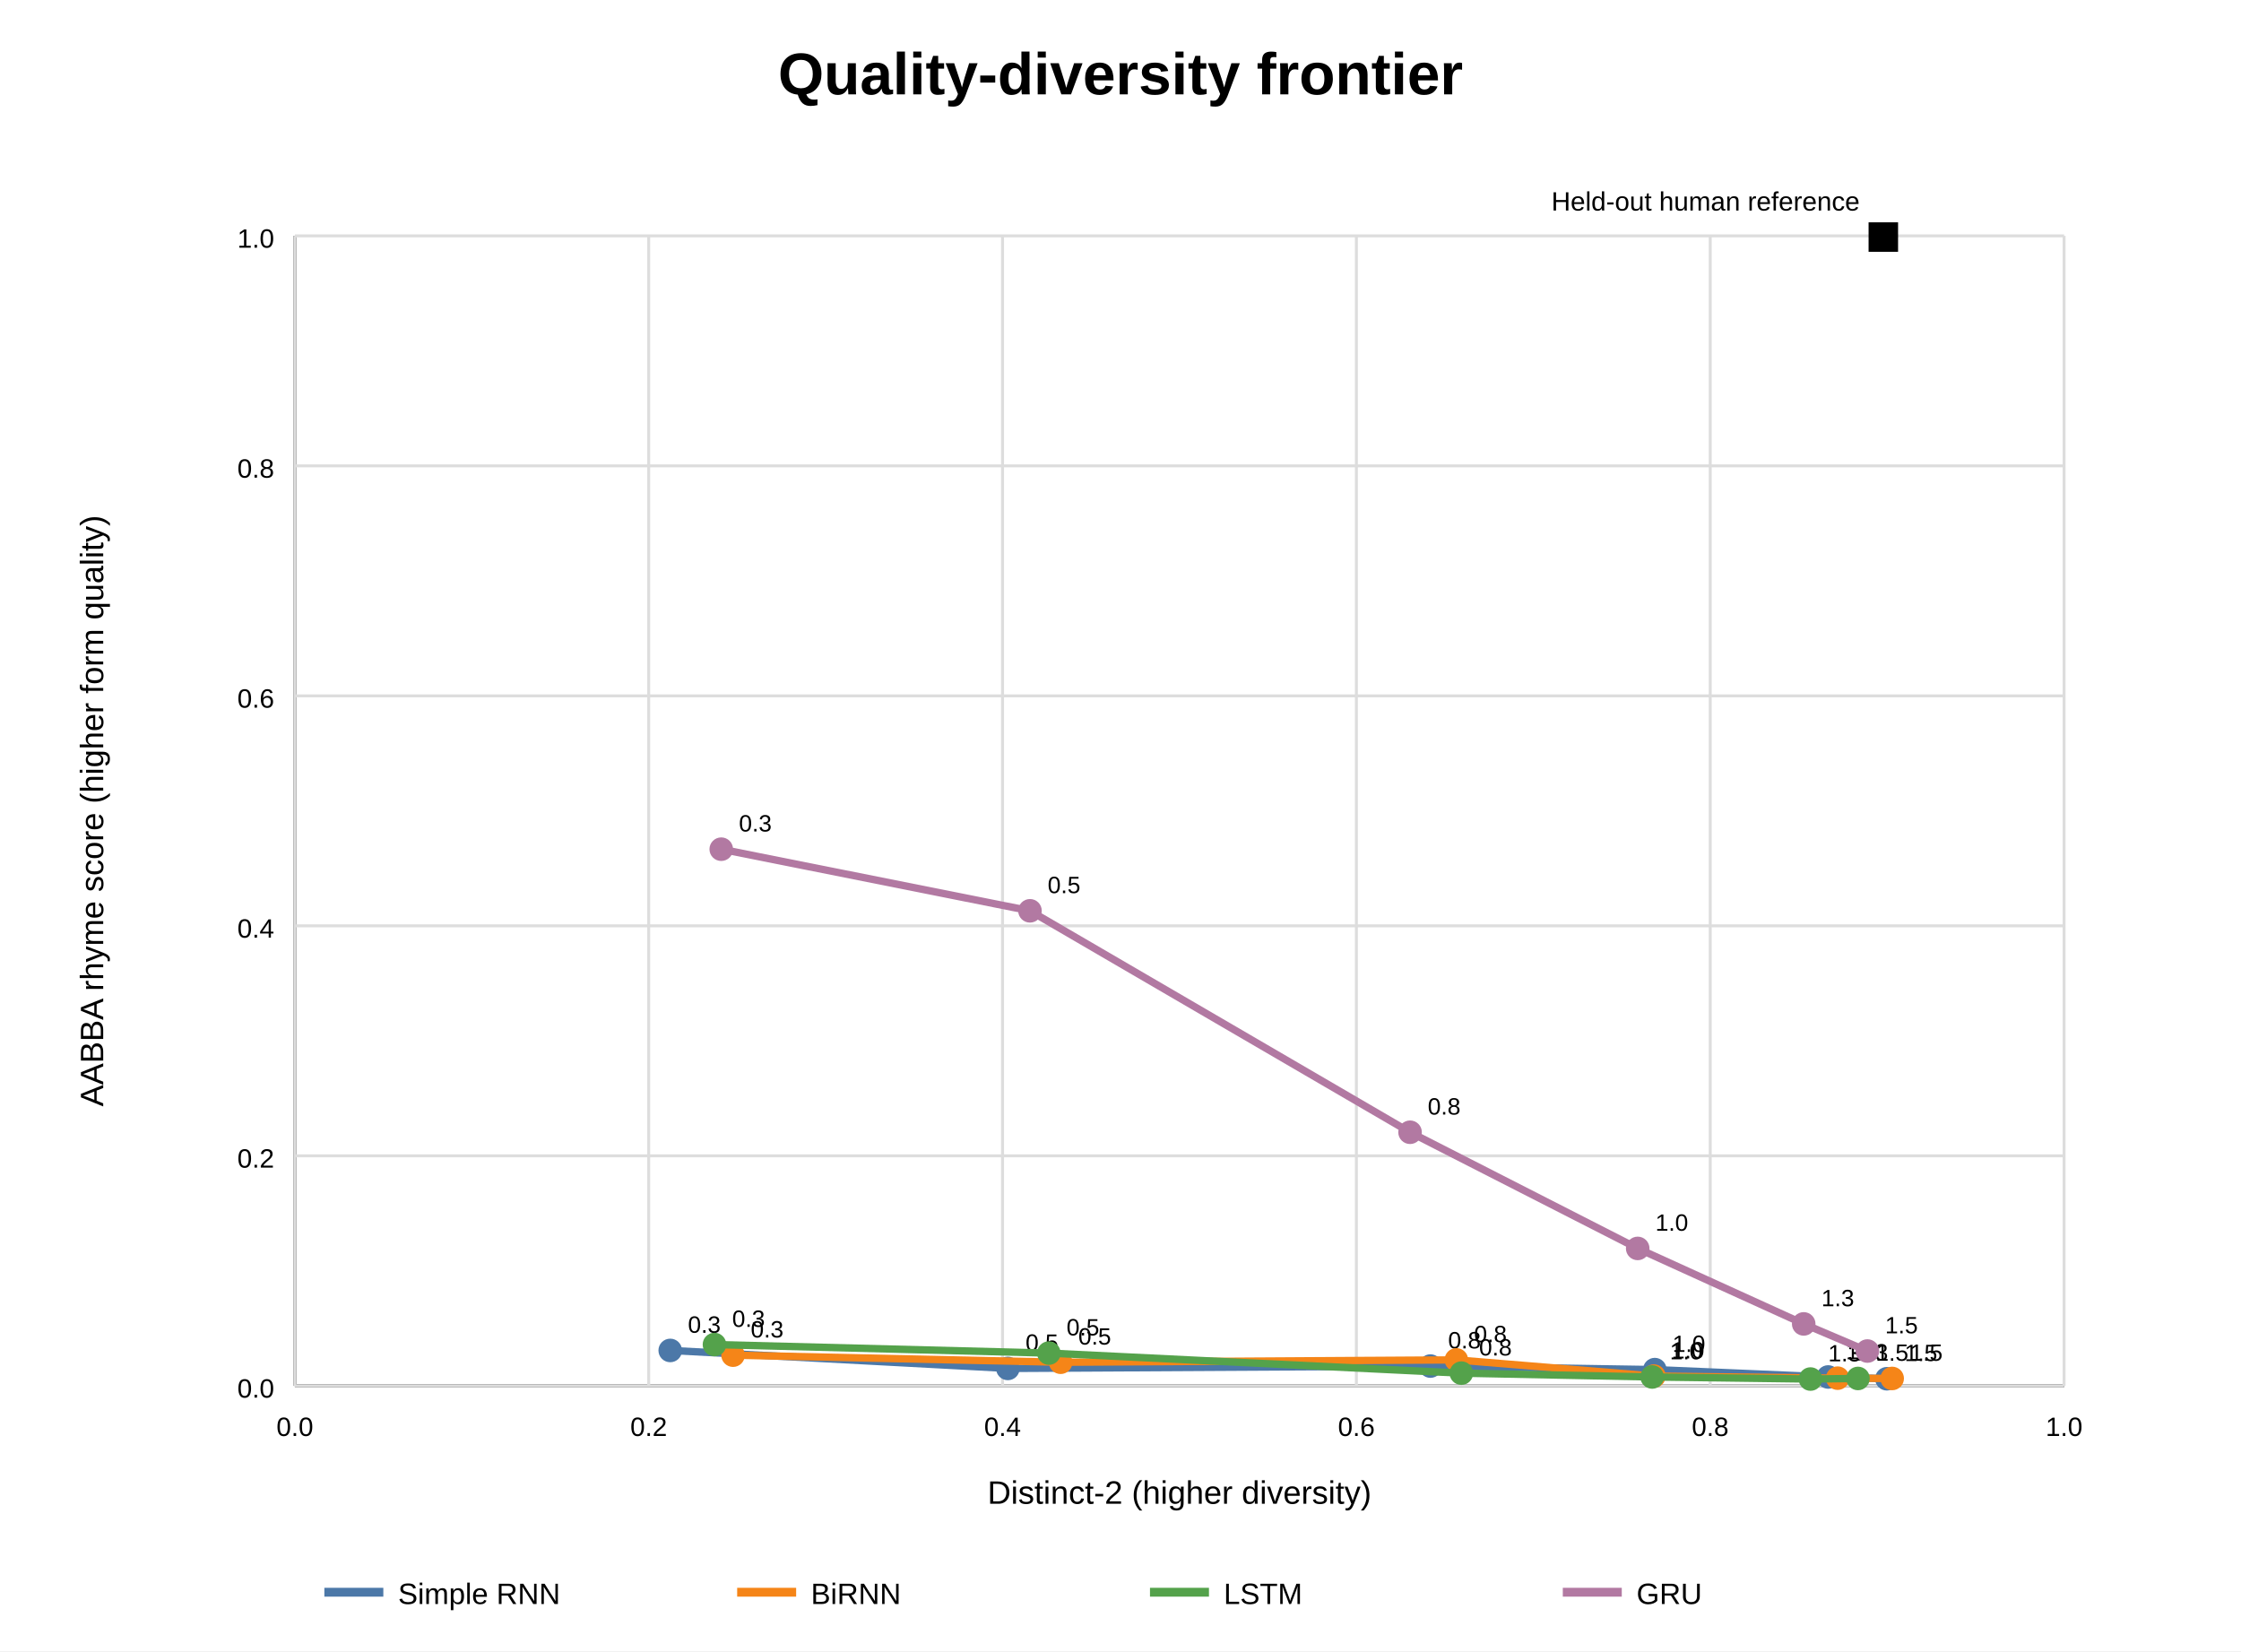
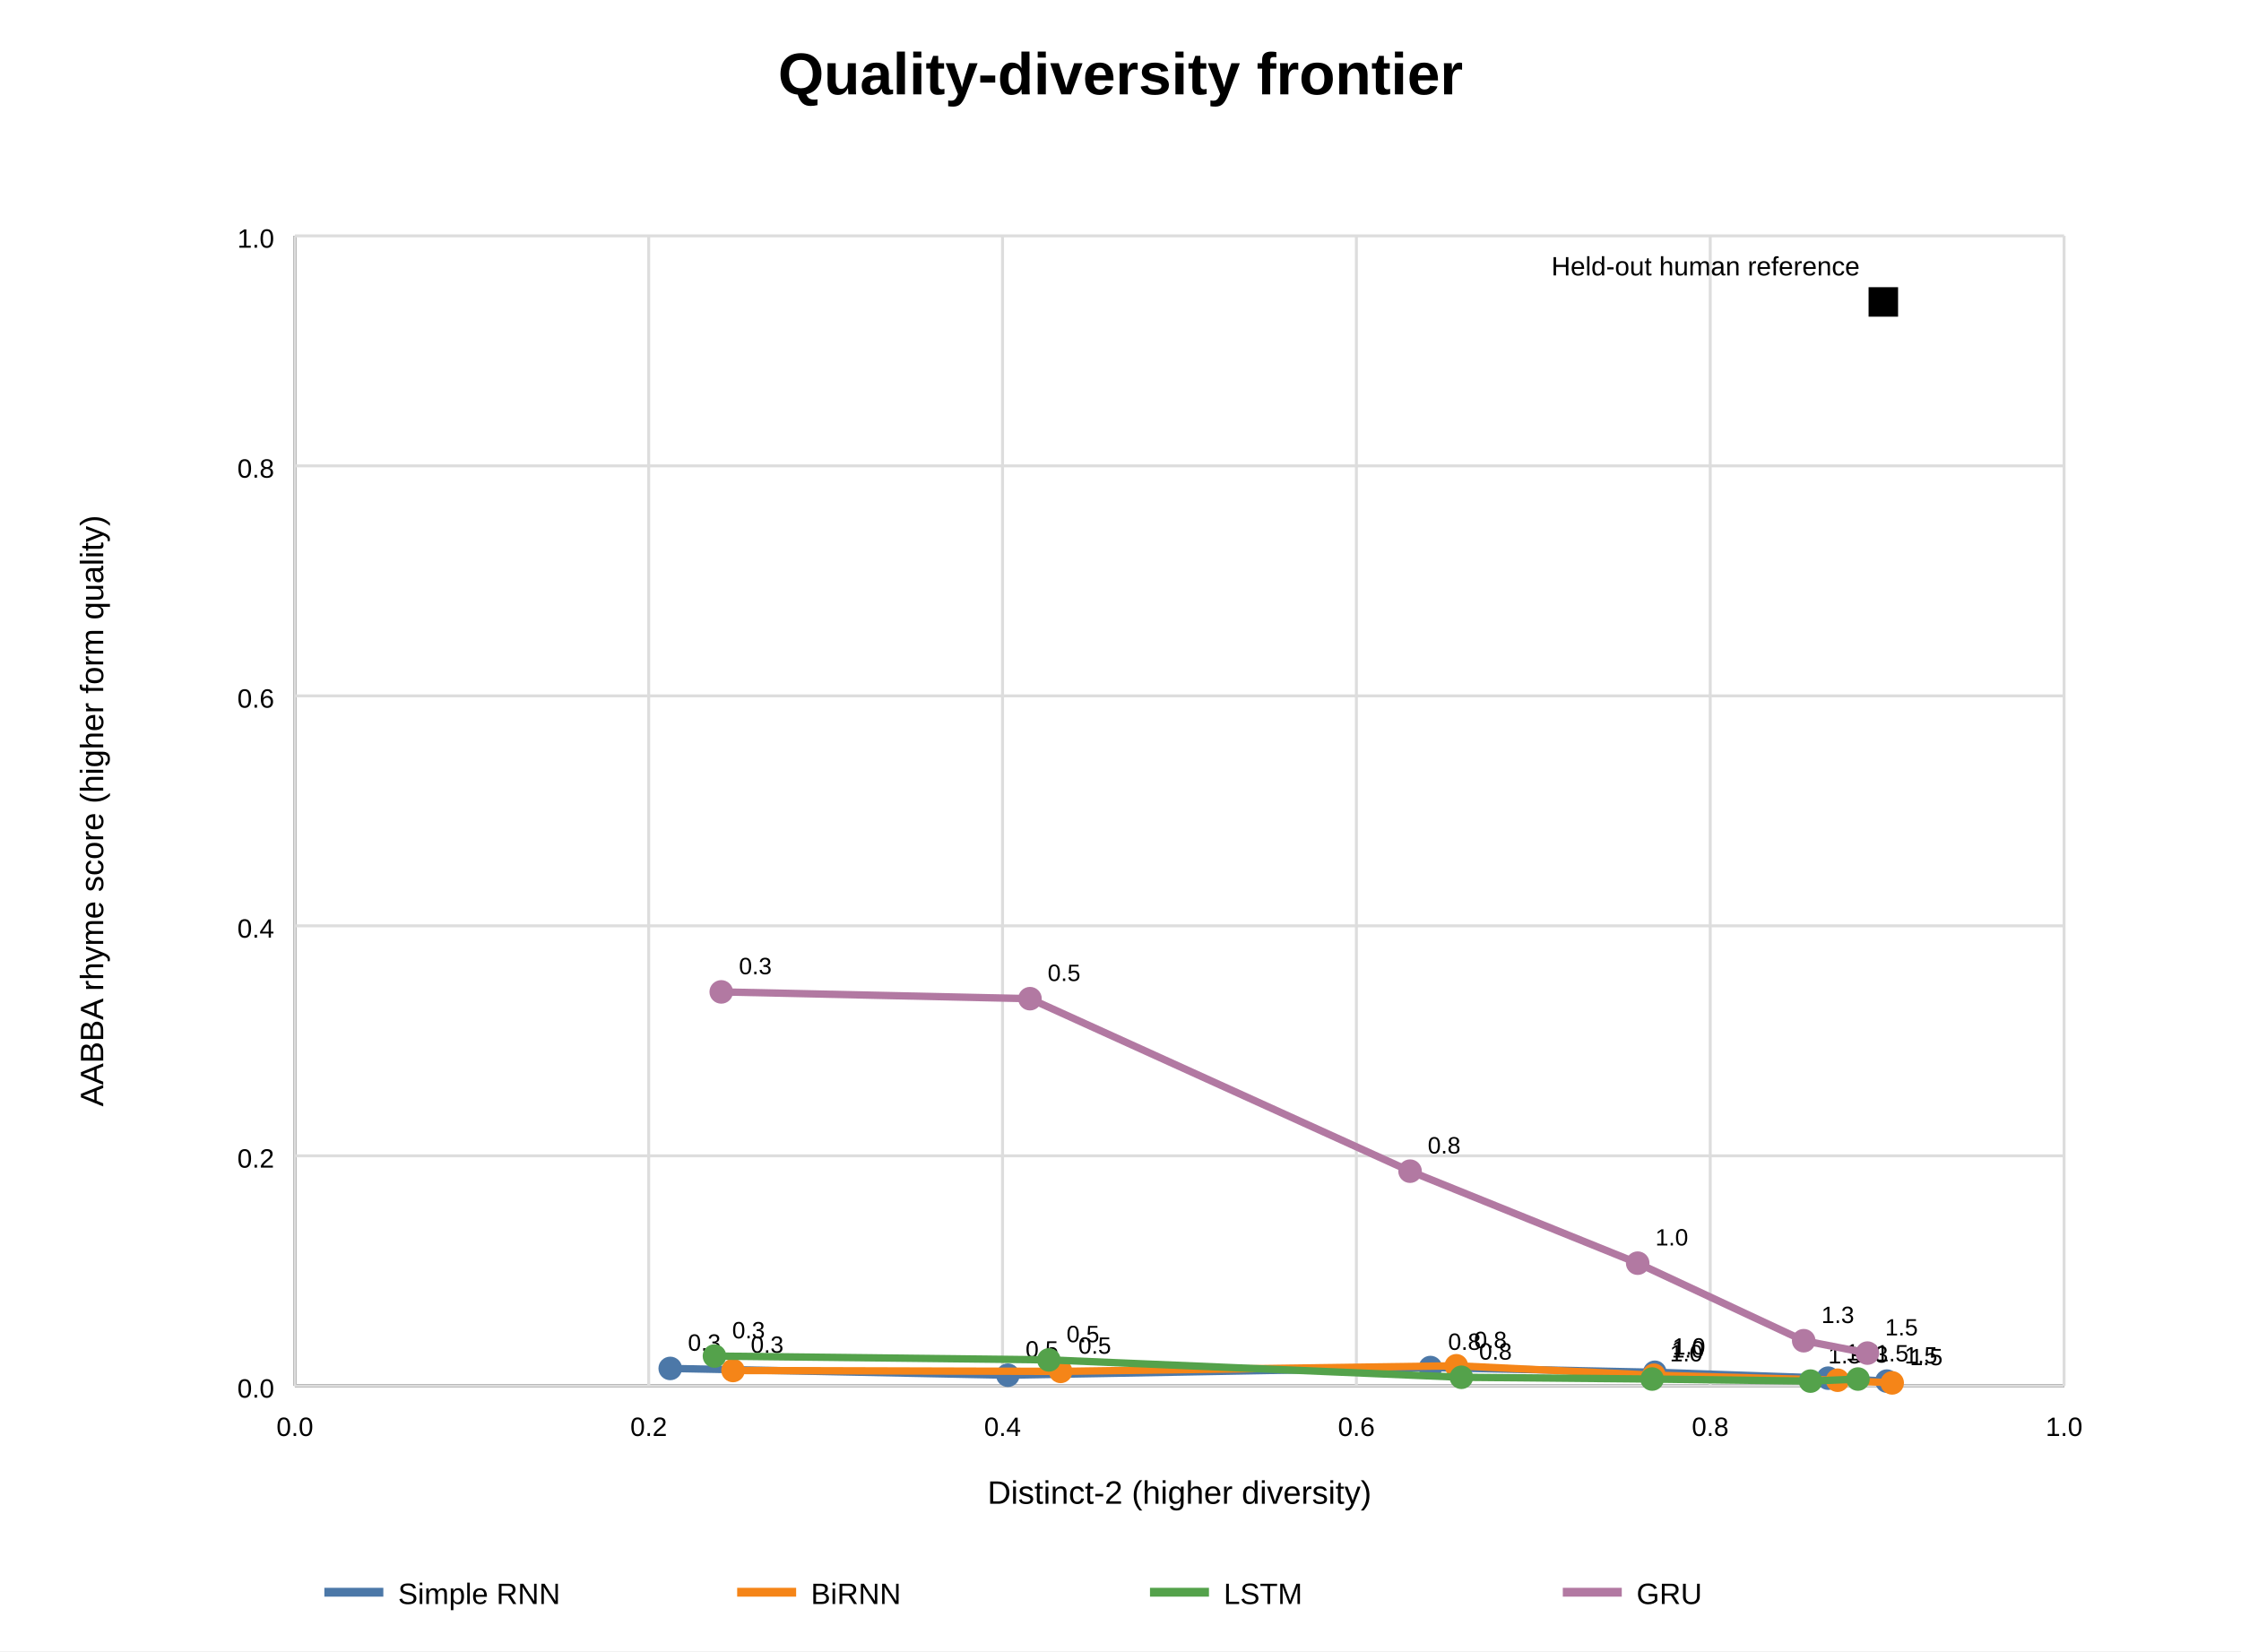
<svg xmlns="http://www.w3.org/2000/svg" width="760" height="560" viewBox="0 0 760 560" role="img">
  <rect width="100%" height="100%" fill="white" />
  <text x="380" y="32" text-anchor="middle" font-size="20" font-weight="bold" font-family="Arial, sans-serif">Quality-diversity frontier</text>
  <line x1="100" y1="80" x2="100" y2="470" stroke="#333" />
  <line x1="100" y1="470" x2="700" y2="470" stroke="#333" />
  <line x1="100.0" y1="80" x2="100.0" y2="470" stroke="#ddd" />
  <text x="100.0" y="487" text-anchor="middle" font-size="9" font-family="Arial, sans-serif">0.0</text>
  <line x1="100" y1="470.0" x2="700" y2="470.0" stroke="#ddd" />
  <text x="93" y="474.0" text-anchor="end" font-size="9" font-family="Arial, sans-serif">0.0</text>
  <line x1="220.0" y1="80" x2="220.0" y2="470" stroke="#ddd" />
  <text x="220.0" y="487" text-anchor="middle" font-size="9" font-family="Arial, sans-serif">0.2</text>
  <line x1="100" y1="392.0" x2="700" y2="392.0" stroke="#ddd" />
  <text x="93" y="396.0" text-anchor="end" font-size="9" font-family="Arial, sans-serif">0.2</text>
  <line x1="340.0" y1="80" x2="340.0" y2="470" stroke="#ddd" />
  <text x="340.0" y="487" text-anchor="middle" font-size="9" font-family="Arial, sans-serif">0.4</text>
  <line x1="100" y1="314.0" x2="700" y2="314.0" stroke="#ddd" />
  <text x="93" y="318.0" text-anchor="end" font-size="9" font-family="Arial, sans-serif">0.4</text>
  <line x1="460.0" y1="80" x2="460.0" y2="470" stroke="#ddd" />
  <text x="460.0" y="487" text-anchor="middle" font-size="9" font-family="Arial, sans-serif">0.6</text>
  <line x1="100" y1="236.0" x2="700" y2="236.0" stroke="#ddd" />
  <text x="93" y="240.0" text-anchor="end" font-size="9" font-family="Arial, sans-serif">0.6</text>
  <line x1="580.0" y1="80" x2="580.0" y2="470" stroke="#ddd" />
  <text x="580.0" y="487" text-anchor="middle" font-size="9" font-family="Arial, sans-serif">0.8</text>
  <line x1="100" y1="158.0" x2="700" y2="158.0" stroke="#ddd" />
  <text x="93" y="162.0" text-anchor="end" font-size="9" font-family="Arial, sans-serif">0.8</text>
  <line x1="700.0" y1="80" x2="700.0" y2="470" stroke="#ddd" />
  <text x="700.0" y="487" text-anchor="middle" font-size="9" font-family="Arial, sans-serif">1.0</text>
  <line x1="100" y1="80.0" x2="700" y2="80.0" stroke="#ddd" />
  <text x="93" y="84.0" text-anchor="end" font-size="9" font-family="Arial, sans-serif">1.0</text>
  <text x="400" y="510" text-anchor="middle" font-size="11" font-family="Arial, sans-serif">Distinct-2 (higher diversity)</text>
  <text x="35" y="275" text-anchor="middle" transform="rotate(-90 35 275)" font-size="11" font-family="Arial, sans-serif">AABBA rhyme score (higher form quality)</text>
-   <polyline points="227.3,458.0 341.8,464.1 485.1,463.3 561.2,464.5 620.0,467.0 639.9,467.6" fill="none" stroke="#4C78A8" stroke-width="2.5" />
-   <circle cx="227.3" cy="458.0" r="4" fill="#4C78A8" />
-   <text x="233.3" y="452.0" font-size="8" font-family="Arial, sans-serif">0.3</text>
-   <circle cx="341.8" cy="464.1" r="4" fill="#4C78A8" />
-   <text x="347.8" y="458.1" font-size="8" font-family="Arial, sans-serif">0.5</text>
-   <circle cx="485.1" cy="463.3" r="4" fill="#4C78A8" />
-   <text x="491.1" y="457.3" font-size="8" font-family="Arial, sans-serif">0.8</text>
-   <circle cx="561.2" cy="464.5" r="4" fill="#4C78A8" />
-   <text x="567.2" y="458.5" font-size="8" font-family="Arial, sans-serif">1.0</text>
-   <circle cx="620.0" cy="467.0" r="4" fill="#4C78A8" />
-   <text x="626.0" y="461.0" font-size="8" font-family="Arial, sans-serif">1.3</text>
-   <circle cx="639.9" cy="467.6" r="4" fill="#4C78A8" />
-   <text x="645.9" y="461.6" font-size="8" font-family="Arial, sans-serif">1.5</text>
-   <polyline points="248.6,459.6 359.7,462.0 493.9,461.2 560.9,466.7 623.2,467.4 641.7,467.5" fill="none" stroke="#F58518" stroke-width="2.5" />
-   <circle cx="248.6" cy="459.6" r="4" fill="#F58518" />
-   <text x="254.6" y="453.6" font-size="8" font-family="Arial, sans-serif">0.3</text>
-   <circle cx="359.7" cy="462.0" r="4" fill="#F58518" />
-   <text x="365.7" y="456.0" font-size="8" font-family="Arial, sans-serif">0.5</text>
-   <circle cx="493.9" cy="461.2" r="4" fill="#F58518" />
-   <text x="499.9" y="455.2" font-size="8" font-family="Arial, sans-serif">0.8</text>
-   <circle cx="560.9" cy="466.7" r="4" fill="#F58518" />
-   <text x="566.9" y="460.7" font-size="8" font-family="Arial, sans-serif">1.0</text>
-   <circle cx="623.2" cy="467.4" r="4" fill="#F58518" />
-   <text x="629.2" y="461.4" font-size="8" font-family="Arial, sans-serif">1.3</text>
-   <circle cx="641.7" cy="467.5" r="4" fill="#F58518" />
-   <text x="647.7" y="461.5" font-size="8" font-family="Arial, sans-serif">1.5</text>
-   <polyline points="242.3,456.0 355.7,458.9 495.6,465.7 560.3,467.0 614.0,467.7 630.1,467.5" fill="none" stroke="#54A24B" stroke-width="2.5" />
-   <circle cx="242.3" cy="456.0" r="4" fill="#54A24B" />
-   <text x="248.3" y="450.0" font-size="8" font-family="Arial, sans-serif">0.3</text>
-   <circle cx="355.7" cy="458.9" r="4" fill="#54A24B" />
-   <text x="361.7" y="452.9" font-size="8" font-family="Arial, sans-serif">0.5</text>
-   <circle cx="495.6" cy="465.7" r="4" fill="#54A24B" />
-   <text x="501.6" y="459.7" font-size="8" font-family="Arial, sans-serif">0.8</text>
-   <circle cx="560.3" cy="467.0" r="4" fill="#54A24B" />
-   <text x="566.3" y="461.0" font-size="8" font-family="Arial, sans-serif">1.0</text>
-   <circle cx="614.0" cy="467.7" r="4" fill="#54A24B" />
-   <text x="620.0" y="461.7" font-size="8" font-family="Arial, sans-serif">1.3</text>
-   <circle cx="630.1" cy="467.5" r="4" fill="#54A24B" />
-   <text x="636.1" y="461.5" font-size="8" font-family="Arial, sans-serif">1.5</text>
-   <polyline points="244.6,288.0 349.3,308.9 478.2,384.0 555.4,423.4 611.7,449.0 633.3,458.2" fill="none" stroke="#B279A2" stroke-width="2.5" />
-   <circle cx="244.6" cy="288.0" r="4" fill="#B279A2" />
-   <text x="250.6" y="282.0" font-size="8" font-family="Arial, sans-serif">0.3</text>
-   <circle cx="349.3" cy="308.9" r="4" fill="#B279A2" />
-   <text x="355.3" y="302.9" font-size="8" font-family="Arial, sans-serif">0.5</text>
-   <circle cx="478.2" cy="384.0" r="4" fill="#B279A2" />
-   <text x="484.2" y="378.0" font-size="8" font-family="Arial, sans-serif">0.8</text>
-   <circle cx="555.4" cy="423.4" r="4" fill="#B279A2" />
-   <text x="561.4" y="417.4" font-size="8" font-family="Arial, sans-serif">1.0</text>
-   <circle cx="611.7" cy="449.0" r="4" fill="#B279A2" />
-   <text x="617.7" y="443.0" font-size="8" font-family="Arial, sans-serif">1.3</text>
-   <circle cx="633.3" cy="458.2" r="4" fill="#B279A2" />
-   <text x="639.3" y="452.2" font-size="8" font-family="Arial, sans-serif">1.5</text>
-   <rect x="633.7" y="75.4" width="10" height="10" fill="black" />
-   <text x="630.7" y="71.4" text-anchor="end" font-size="9" font-family="Arial, sans-serif">Held-out human reference</text>
+   <polyline points="227.3,464.1 341.8,466.4 485.1,463.8 561.2,465.4 620.0,467.4 639.9,468.4" fill="none" stroke="#4C78A8" stroke-width="2.5" />
+   <circle cx="227.3" cy="464.1" r="4" fill="#4C78A8" />
+   <text x="233.3" y="458.1" font-size="8" font-family="Arial, sans-serif">0.3</text>
+   <circle cx="341.8" cy="466.4" r="4" fill="#4C78A8" />
+   <text x="347.8" y="460.4" font-size="8" font-family="Arial, sans-serif">0.5</text>
+   <circle cx="485.1" cy="463.8" r="4" fill="#4C78A8" />
+   <text x="491.1" y="457.8" font-size="8" font-family="Arial, sans-serif">0.8</text>
+   <circle cx="561.2" cy="465.4" r="4" fill="#4C78A8" />
+   <text x="567.2" y="459.4" font-size="8" font-family="Arial, sans-serif">1.0</text>
+   <circle cx="620.0" cy="467.4" r="4" fill="#4C78A8" />
+   <text x="626.0" y="461.4" font-size="8" font-family="Arial, sans-serif">1.3</text>
+   <circle cx="639.9" cy="468.4" r="4" fill="#4C78A8" />
+   <text x="645.9" y="462.4" font-size="8" font-family="Arial, sans-serif">1.5</text>
+   <polyline points="248.6,464.8 359.7,465.1 493.9,463.2 560.9,466.4 623.2,468.1 641.7,469.0" fill="none" stroke="#F58518" stroke-width="2.5" />
+   <circle cx="248.6" cy="464.8" r="4" fill="#F58518" />
+   <text x="254.6" y="458.8" font-size="8" font-family="Arial, sans-serif">0.3</text>
+   <circle cx="359.7" cy="465.1" r="4" fill="#F58518" />
+   <text x="365.7" y="459.1" font-size="8" font-family="Arial, sans-serif">0.5</text>
+   <circle cx="493.9" cy="463.2" r="4" fill="#F58518" />
+   <text x="499.9" y="457.2" font-size="8" font-family="Arial, sans-serif">0.8</text>
+   <circle cx="560.9" cy="466.4" r="4" fill="#F58518" />
+   <text x="566.9" y="460.4" font-size="8" font-family="Arial, sans-serif">1.0</text>
+   <circle cx="623.2" cy="468.1" r="4" fill="#F58518" />
+   <text x="629.2" y="462.1" font-size="8" font-family="Arial, sans-serif">1.3</text>
+   <circle cx="641.7" cy="469.0" r="4" fill="#F58518" />
+   <text x="647.7" y="463.0" font-size="8" font-family="Arial, sans-serif">1.5</text>
+   <polyline points="242.3,459.9 355.7,461.2 495.6,467.1 560.3,467.7 614.0,468.4 630.1,467.7" fill="none" stroke="#54A24B" stroke-width="2.5" />
+   <circle cx="242.3" cy="459.9" r="4" fill="#54A24B" />
+   <text x="248.3" y="453.9" font-size="8" font-family="Arial, sans-serif">0.3</text>
+   <circle cx="355.7" cy="461.2" r="4" fill="#54A24B" />
+   <text x="361.7" y="455.2" font-size="8" font-family="Arial, sans-serif">0.5</text>
+   <circle cx="495.6" cy="467.1" r="4" fill="#54A24B" />
+   <text x="501.6" y="461.1" font-size="8" font-family="Arial, sans-serif">0.8</text>
+   <circle cx="560.3" cy="467.7" r="4" fill="#54A24B" />
+   <text x="566.3" y="461.7" font-size="8" font-family="Arial, sans-serif">1.0</text>
+   <circle cx="614.0" cy="468.4" r="4" fill="#54A24B" />
+   <text x="620.0" y="462.4" font-size="8" font-family="Arial, sans-serif">1.3</text>
+   <circle cx="630.1" cy="467.7" r="4" fill="#54A24B" />
+   <text x="636.1" y="461.7" font-size="8" font-family="Arial, sans-serif">1.5</text>
+   <polyline points="244.6,336.4 349.3,338.7 478.2,397.2 555.4,428.4 611.7,454.7 633.3,458.9" fill="none" stroke="#B279A2" stroke-width="2.5" />
+   <circle cx="244.6" cy="336.4" r="4" fill="#B279A2" />
+   <text x="250.6" y="330.4" font-size="8" font-family="Arial, sans-serif">0.3</text>
+   <circle cx="349.3" cy="338.7" r="4" fill="#B279A2" />
+   <text x="355.3" y="332.7" font-size="8" font-family="Arial, sans-serif">0.5</text>
+   <circle cx="478.2" cy="397.2" r="4" fill="#B279A2" />
+   <text x="484.2" y="391.2" font-size="8" font-family="Arial, sans-serif">0.8</text>
+   <circle cx="555.4" cy="428.4" r="4" fill="#B279A2" />
+   <text x="561.4" y="422.4" font-size="8" font-family="Arial, sans-serif">1.0</text>
+   <circle cx="611.7" cy="454.7" r="4" fill="#B279A2" />
+   <text x="617.7" y="448.7" font-size="8" font-family="Arial, sans-serif">1.3</text>
+   <circle cx="633.3" cy="458.9" r="4" fill="#B279A2" />
+   <text x="639.3" y="452.9" font-size="8" font-family="Arial, sans-serif">1.5</text>
+   <rect x="633.7" y="97.4" width="10" height="10" fill="black" />
+   <text x="630.7" y="93.4" text-anchor="end" font-size="9" font-family="Arial, sans-serif">Held-out human reference</text>
  <line x1="110" y1="540" x2="130" y2="540" stroke="#4C78A8" stroke-width="3" />
  <text x="135" y="544" font-size="10" font-family="Arial, sans-serif">Simple RNN</text>
  <line x1="250" y1="540" x2="270" y2="540" stroke="#F58518" stroke-width="3" />
  <text x="275" y="544" font-size="10" font-family="Arial, sans-serif">BiRNN</text>
  <line x1="390" y1="540" x2="410" y2="540" stroke="#54A24B" stroke-width="3" />
  <text x="415" y="544" font-size="10" font-family="Arial, sans-serif">LSTM</text>
  <line x1="530" y1="540" x2="550" y2="540" stroke="#B279A2" stroke-width="3" />
  <text x="555" y="544" font-size="10" font-family="Arial, sans-serif">GRU</text>
</svg>
